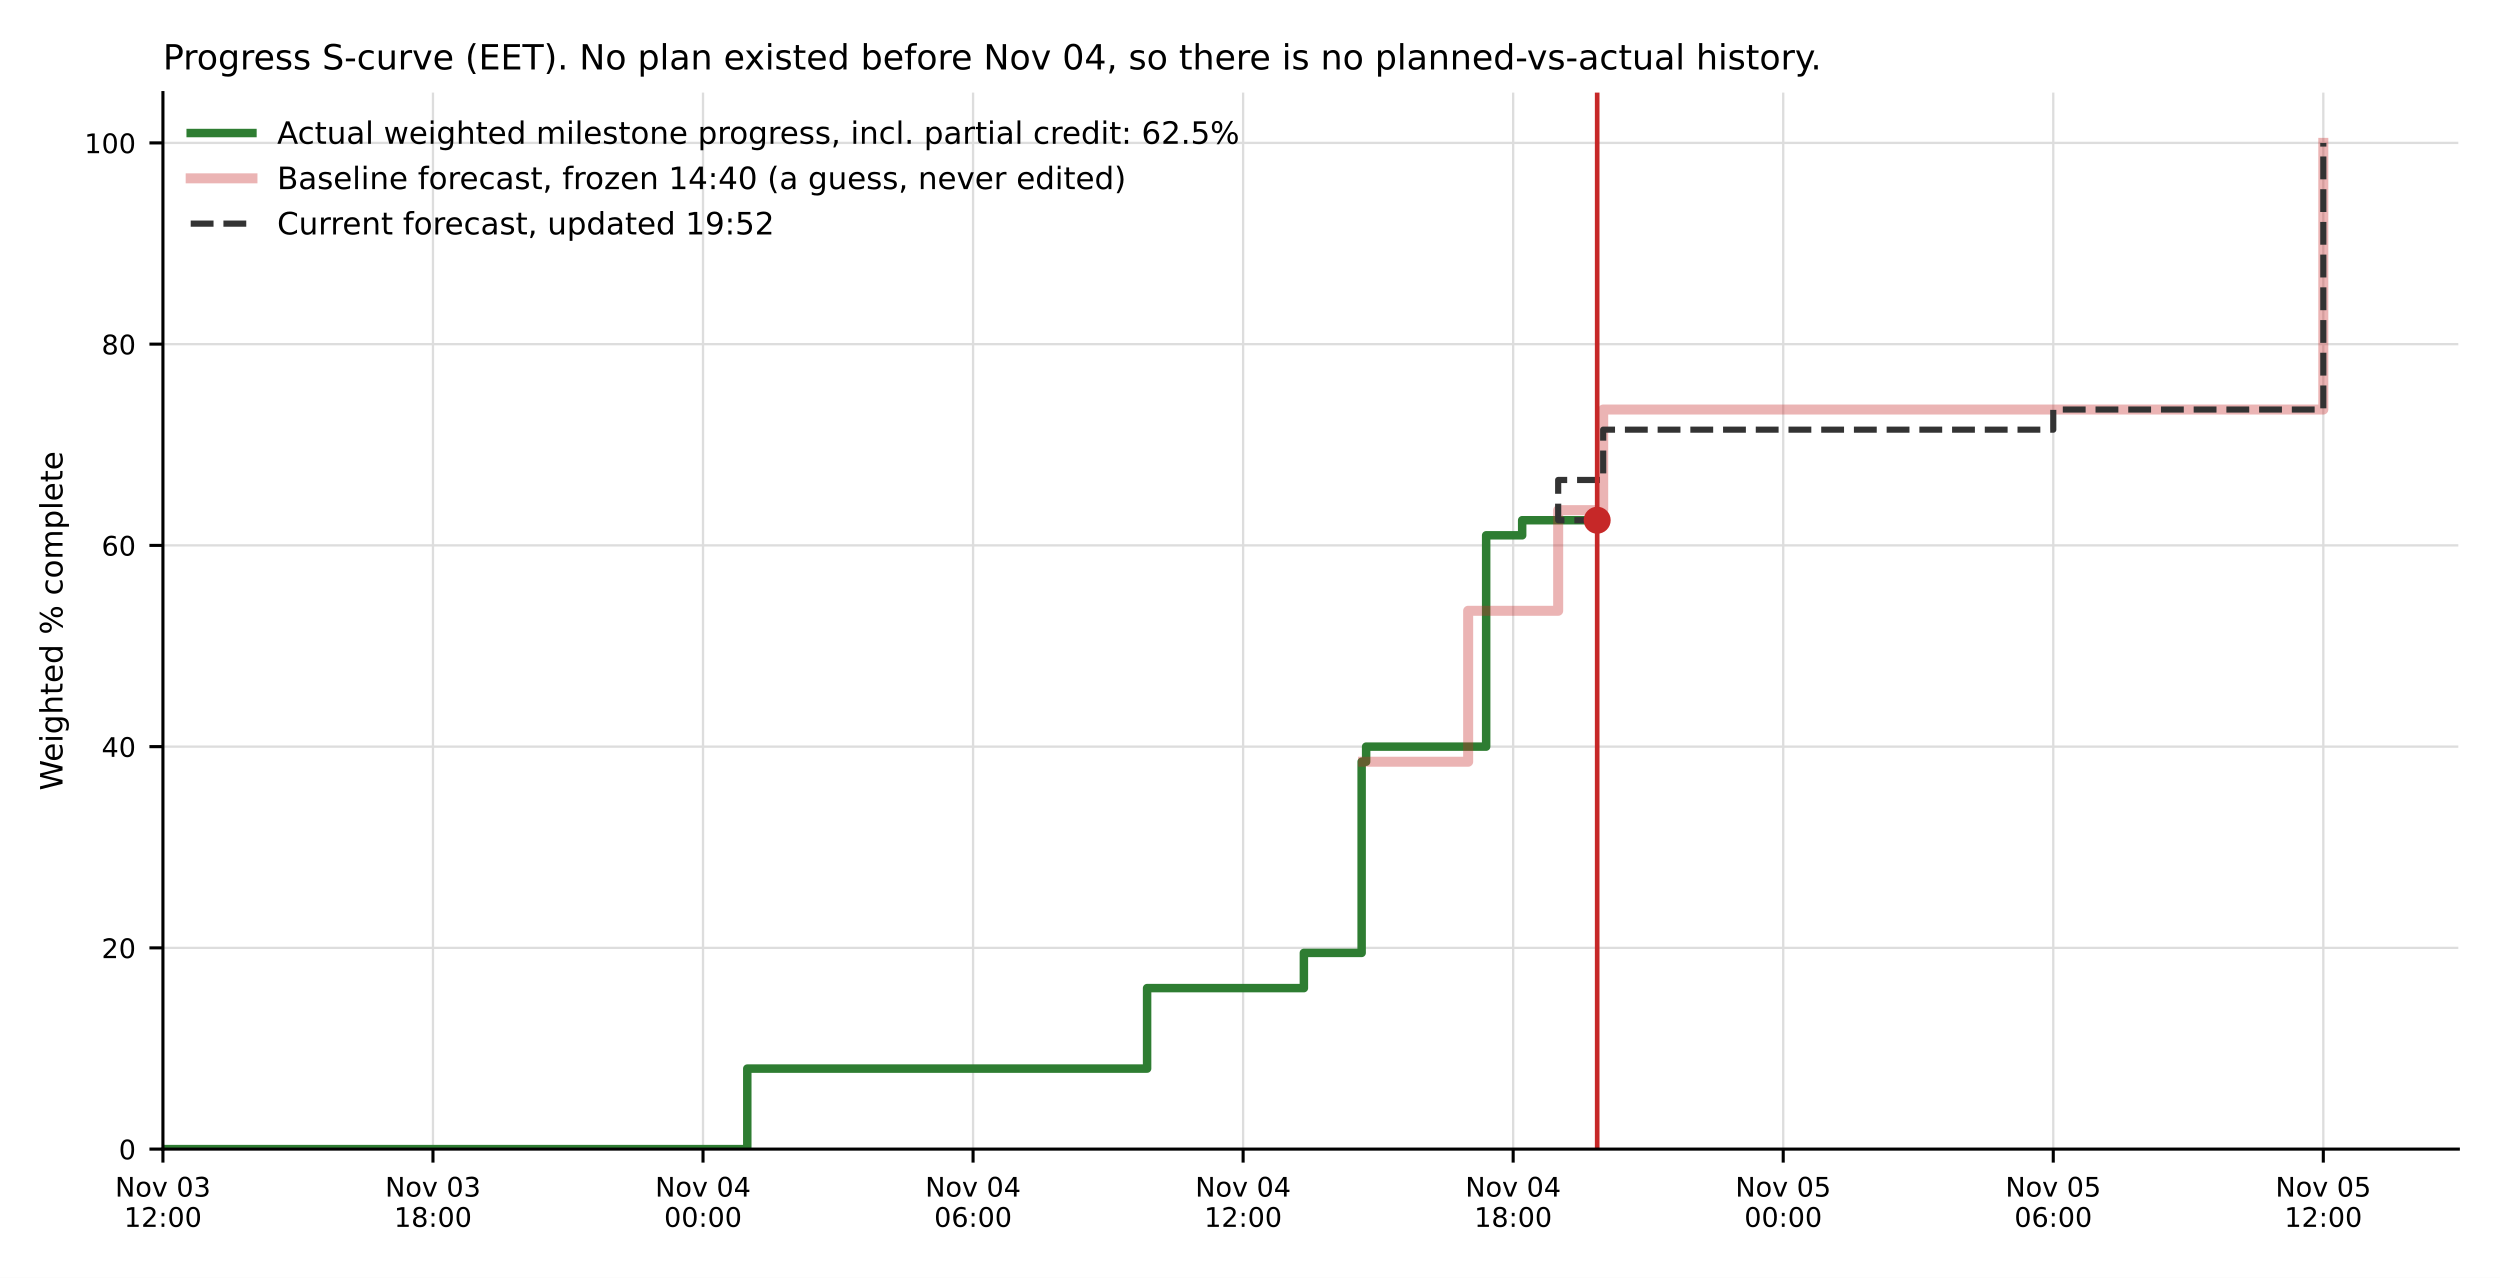
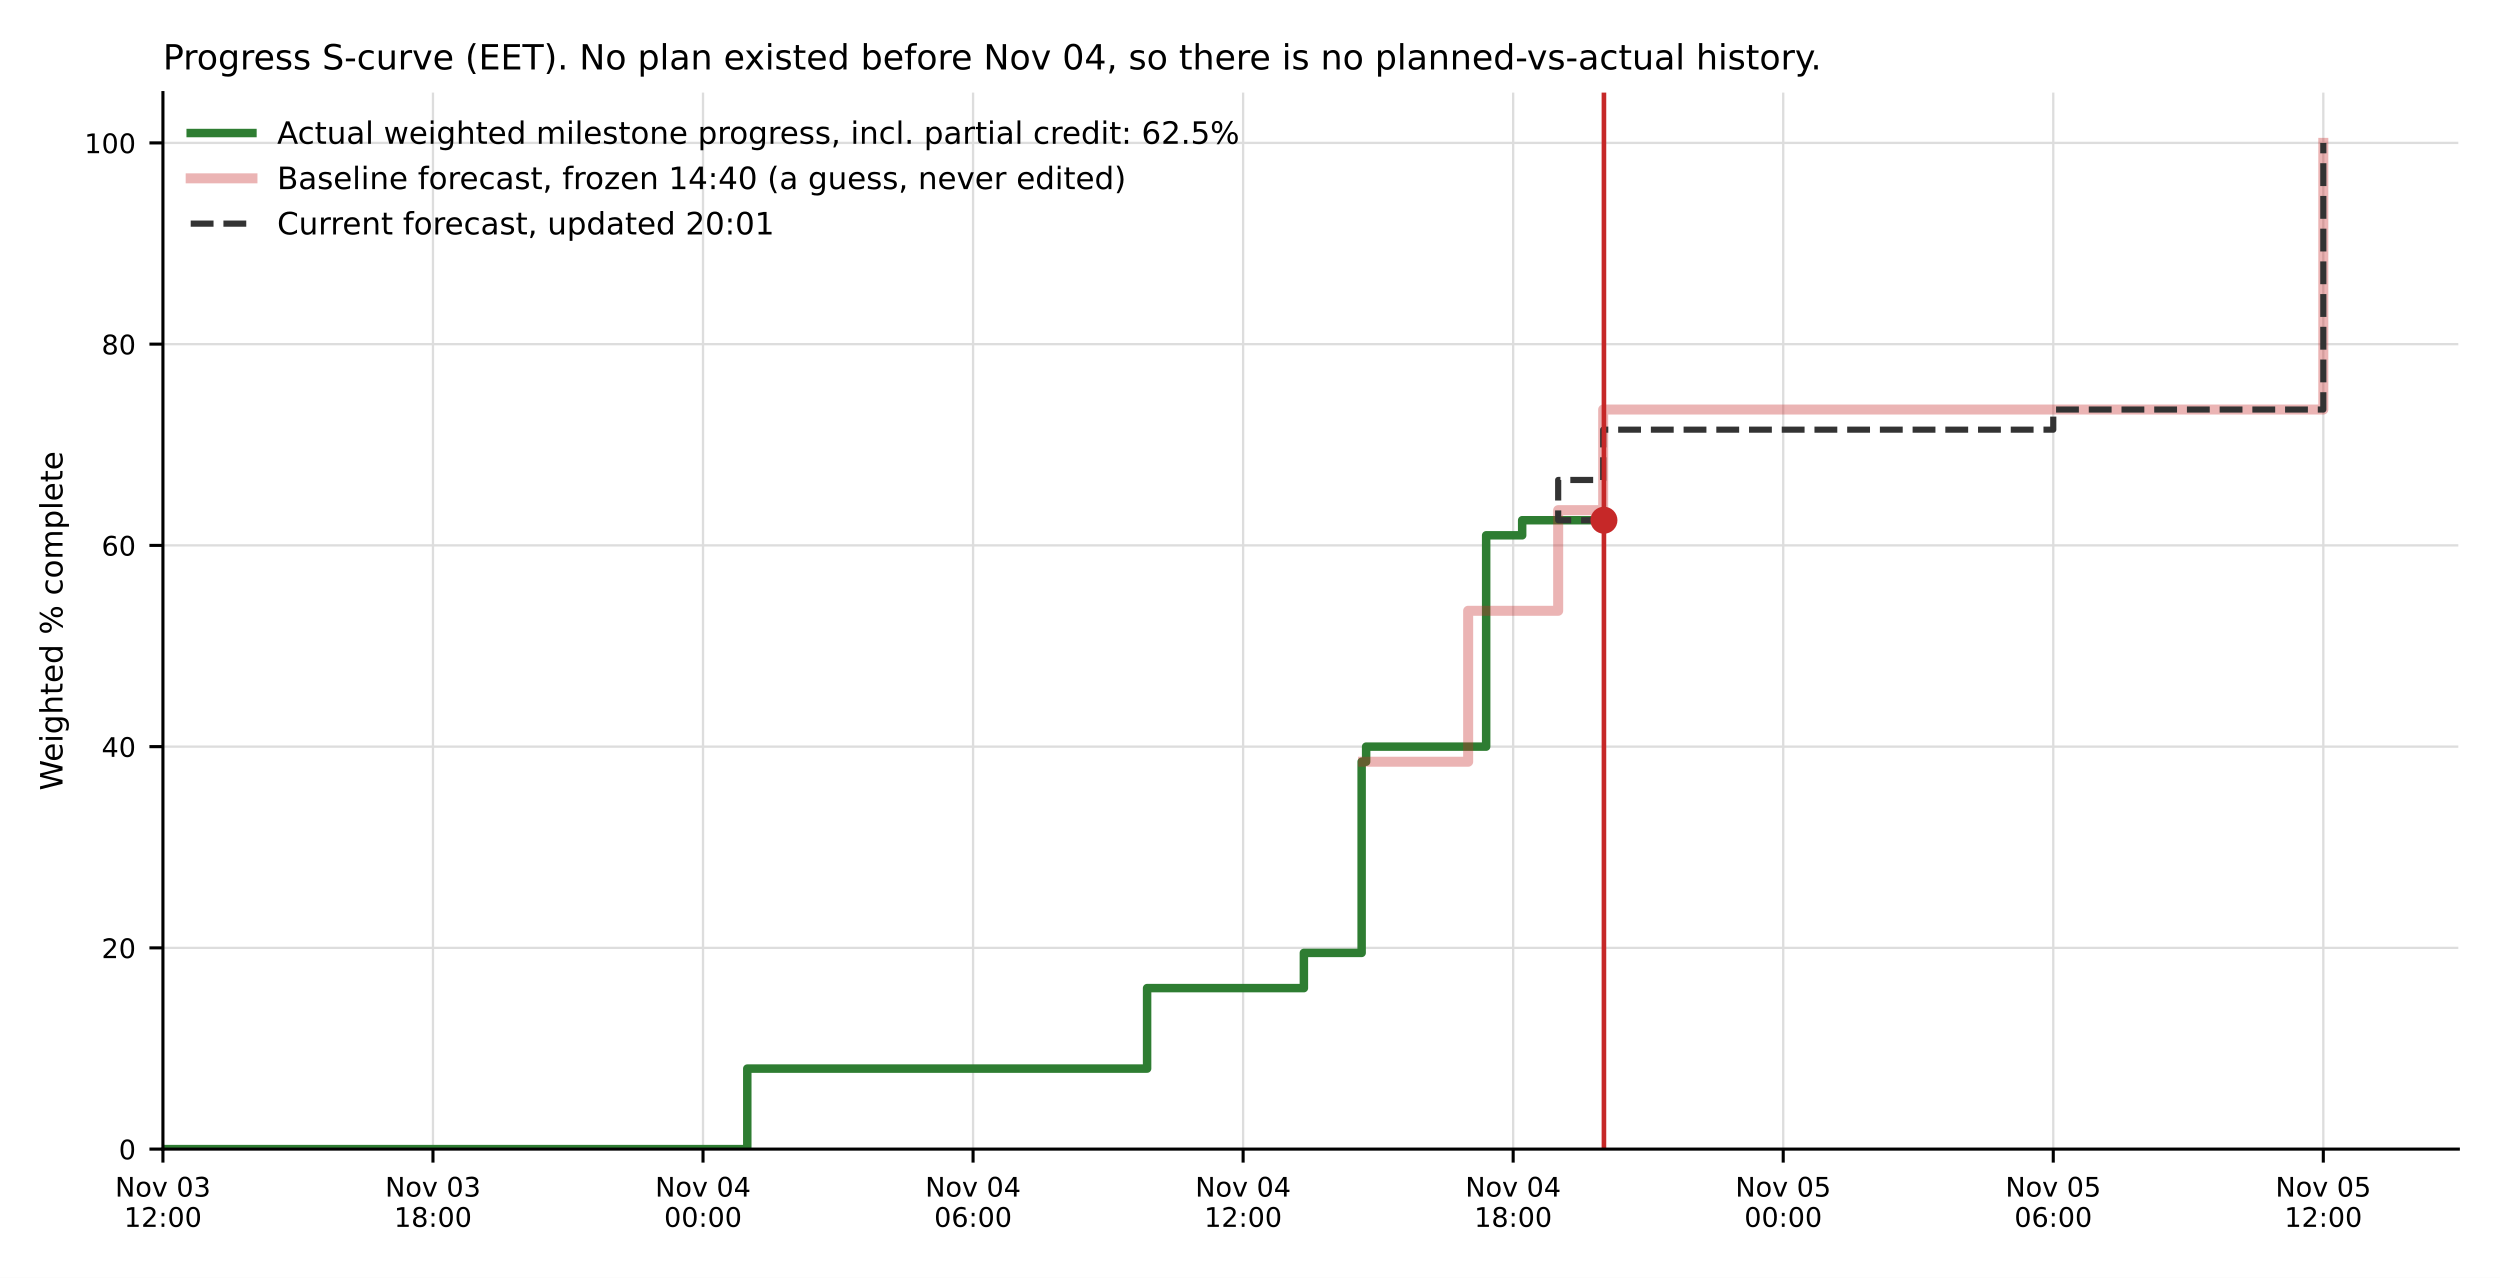
<svg xmlns="http://www.w3.org/2000/svg" xmlns:xlink="http://www.w3.org/1999/xlink" width="648pt" height="331.2pt" viewBox="0 0 648 331.2" version="1.1">
  <defs>
    <style type="text/css">*{stroke-linejoin: round; stroke-linecap: butt}</style>
  </defs>
  <g id="figure_1">
    <g id="patch_1">
      <path d="M 0 331.2  L 648 331.2  L 648 0  L 0 0  z " style="fill: #ffffff" />
    </g>
    <g id="axes_1">
      <g id="patch_2">
        <path d="M 42.23 297.848  L 637.2 297.848  L 637.2 24  L 42.23 24  z " style="fill: #ffffff" />
      </g>
      <g id="matplotlib.axis_1">
        <g id="xtick_1">
          <g id="line2d_1">
-             <path d="M 42.23 297.848  L 42.23 24  " clip-path="url(#pa699230b69)" style="fill: none; stroke: #dddddd; stroke-width: 0.6; stroke-linecap: square" />
+             <path d="M 42.23 297.848  L 42.23 24  " clip-path="url(#pdc3c37e410)" style="fill: none; stroke: #dddddd; stroke-width: 0.6; stroke-linecap: square" />
          </g>
          <g id="line2d_2">
            <defs>
-               <path id="m99e617be83" d="M 0 0  L 0 3.5  " style="stroke: #000000; stroke-width: 0.8" />
+               <path id="m454cf1ee46" d="M 0 0  L 0 3.5  " style="stroke: #000000; stroke-width: 0.8" />
            </defs>
            <g>
-               <use xlink:href="#m99e617be83" x="42.23" y="297.848" style="stroke: #000000; stroke-width: 0.8" />
+               <use xlink:href="#m454cf1ee46" x="42.23" y="297.848" style="stroke: #000000; stroke-width: 0.8" />
            </g>
          </g>
          <g id="text_1">
            <text style="font-size: 7px; font-family: 'DejaVu Sans'" transform="translate(29.83234 310.1669)">Nov 03</text>
            <text style="font-size: 7px; font-family: 'DejaVu Sans'" transform="translate(32.14344 318.0054)">12:00</text>
          </g>
        </g>
        <g id="xtick_2">
          <g id="line2d_3">
-             <path d="M 112.226 297.848  L 112.226 24  " clip-path="url(#pa699230b69)" style="fill: none; stroke: #dddddd; stroke-width: 0.6; stroke-linecap: square" />
+             <path d="M 112.226 297.848  L 112.226 24  " clip-path="url(#pdc3c37e410)" style="fill: none; stroke: #dddddd; stroke-width: 0.6; stroke-linecap: square" />
          </g>
          <g id="line2d_4">
            <g>
-               <use xlink:href="#m99e617be83" x="112.226" y="297.848" style="stroke: #000000; stroke-width: 0.8" />
+               <use xlink:href="#m454cf1ee46" x="112.226" y="297.848" style="stroke: #000000; stroke-width: 0.8" />
            </g>
          </g>
          <g id="text_2">
            <text style="font-size: 7px; font-family: 'DejaVu Sans'" transform="translate(99.82881 310.1669)">Nov 03</text>
            <text style="font-size: 7px; font-family: 'DejaVu Sans'" transform="translate(102.1399 318.0054)">18:00</text>
          </g>
        </g>
        <g id="xtick_3">
          <g id="line2d_5">
-             <path d="M 182.223 297.848  L 182.223 24  " clip-path="url(#pa699230b69)" style="fill: none; stroke: #dddddd; stroke-width: 0.6; stroke-linecap: square" />
+             <path d="M 182.223 297.848  L 182.223 24  " clip-path="url(#pdc3c37e410)" style="fill: none; stroke: #dddddd; stroke-width: 0.6; stroke-linecap: square" />
          </g>
          <g id="line2d_6">
            <g>
-               <use xlink:href="#m99e617be83" x="182.223" y="297.848" style="stroke: #000000; stroke-width: 0.8" />
+               <use xlink:href="#m454cf1ee46" x="182.223" y="297.848" style="stroke: #000000; stroke-width: 0.8" />
            </g>
          </g>
          <g id="text_3">
            <text style="font-size: 7px; font-family: 'DejaVu Sans'" transform="translate(169.8253 310.1669)">Nov 04</text>
            <text style="font-size: 7px; font-family: 'DejaVu Sans'" transform="translate(172.1364 318.0054)">00:00</text>
          </g>
        </g>
        <g id="xtick_4">
          <g id="line2d_7">
-             <path d="M 252.219 297.848  L 252.219 24  " clip-path="url(#pa699230b69)" style="fill: none; stroke: #dddddd; stroke-width: 0.6; stroke-linecap: square" />
+             <path d="M 252.219 297.848  L 252.219 24  " clip-path="url(#pdc3c37e410)" style="fill: none; stroke: #dddddd; stroke-width: 0.6; stroke-linecap: square" />
          </g>
          <g id="line2d_8">
            <g>
-               <use xlink:href="#m99e617be83" x="252.219" y="297.848" style="stroke: #000000; stroke-width: 0.8" />
+               <use xlink:href="#m454cf1ee46" x="252.219" y="297.848" style="stroke: #000000; stroke-width: 0.8" />
            </g>
          </g>
          <g id="text_4">
            <text style="font-size: 7px; font-family: 'DejaVu Sans'" transform="translate(239.8218 310.1669)">Nov 04</text>
            <text style="font-size: 7px; font-family: 'DejaVu Sans'" transform="translate(242.1328 318.0054)">06:00</text>
          </g>
        </g>
        <g id="xtick_5">
          <g id="line2d_9">
-             <path d="M 322.216 297.848  L 322.216 24  " clip-path="url(#pa699230b69)" style="fill: none; stroke: #dddddd; stroke-width: 0.6; stroke-linecap: square" />
+             <path d="M 322.216 297.848  L 322.216 24  " clip-path="url(#pdc3c37e410)" style="fill: none; stroke: #dddddd; stroke-width: 0.6; stroke-linecap: square" />
          </g>
          <g id="line2d_10">
            <g>
-               <use xlink:href="#m99e617be83" x="322.216" y="297.848" style="stroke: #000000; stroke-width: 0.8" />
+               <use xlink:href="#m454cf1ee46" x="322.216" y="297.848" style="stroke: #000000; stroke-width: 0.8" />
            </g>
          </g>
          <g id="text_5">
            <text style="font-size: 7px; font-family: 'DejaVu Sans'" transform="translate(309.8182 310.1669)">Nov 04</text>
            <text style="font-size: 7px; font-family: 'DejaVu Sans'" transform="translate(312.1293 318.0054)">12:00</text>
          </g>
        </g>
        <g id="xtick_6">
          <g id="line2d_11">
-             <path d="M 392.212 297.848  L 392.212 24  " clip-path="url(#pa699230b69)" style="fill: none; stroke: #dddddd; stroke-width: 0.6; stroke-linecap: square" />
+             <path d="M 392.212 297.848  L 392.212 24  " clip-path="url(#pdc3c37e410)" style="fill: none; stroke: #dddddd; stroke-width: 0.6; stroke-linecap: square" />
          </g>
          <g id="line2d_12">
            <g>
-               <use xlink:href="#m99e617be83" x="392.212" y="297.848" style="stroke: #000000; stroke-width: 0.8" />
+               <use xlink:href="#m454cf1ee46" x="392.212" y="297.848" style="stroke: #000000; stroke-width: 0.8" />
            </g>
          </g>
          <g id="text_6">
            <text style="font-size: 7px; font-family: 'DejaVu Sans'" transform="translate(379.8147 310.1669)">Nov 04</text>
            <text style="font-size: 7px; font-family: 'DejaVu Sans'" transform="translate(382.1258 318.0054)">18:00</text>
          </g>
        </g>
        <g id="xtick_7">
          <g id="line2d_13">
-             <path d="M 462.209 297.848  L 462.209 24  " clip-path="url(#pa699230b69)" style="fill: none; stroke: #dddddd; stroke-width: 0.6; stroke-linecap: square" />
+             <path d="M 462.209 297.848  L 462.209 24  " clip-path="url(#pdc3c37e410)" style="fill: none; stroke: #dddddd; stroke-width: 0.6; stroke-linecap: square" />
          </g>
          <g id="line2d_14">
            <g>
-               <use xlink:href="#m99e617be83" x="462.209" y="297.848" style="stroke: #000000; stroke-width: 0.8" />
+               <use xlink:href="#m454cf1ee46" x="462.209" y="297.848" style="stroke: #000000; stroke-width: 0.8" />
            </g>
          </g>
          <g id="text_7">
            <text style="font-size: 7px; font-family: 'DejaVu Sans'" transform="translate(449.8112 310.1669)">Nov 05</text>
            <text style="font-size: 7px; font-family: 'DejaVu Sans'" transform="translate(452.1223 318.0054)">00:00</text>
          </g>
        </g>
        <g id="xtick_8">
          <g id="line2d_15">
-             <path d="M 532.205 297.848  L 532.205 24  " clip-path="url(#pa699230b69)" style="fill: none; stroke: #dddddd; stroke-width: 0.6; stroke-linecap: square" />
+             <path d="M 532.205 297.848  L 532.205 24  " clip-path="url(#pdc3c37e410)" style="fill: none; stroke: #dddddd; stroke-width: 0.6; stroke-linecap: square" />
          </g>
          <g id="line2d_16">
            <g>
-               <use xlink:href="#m99e617be83" x="532.205" y="297.848" style="stroke: #000000; stroke-width: 0.8" />
+               <use xlink:href="#m454cf1ee46" x="532.205" y="297.848" style="stroke: #000000; stroke-width: 0.8" />
            </g>
          </g>
          <g id="text_8">
            <text style="font-size: 7px; font-family: 'DejaVu Sans'" transform="translate(519.8076 310.1669)">Nov 05</text>
            <text style="font-size: 7px; font-family: 'DejaVu Sans'" transform="translate(522.1187 318.0054)">06:00</text>
          </g>
        </g>
        <g id="xtick_9">
          <g id="line2d_17">
-             <path d="M 602.202 297.848  L 602.202 24  " clip-path="url(#pa699230b69)" style="fill: none; stroke: #dddddd; stroke-width: 0.6; stroke-linecap: square" />
+             <path d="M 602.202 297.848  L 602.202 24  " clip-path="url(#pdc3c37e410)" style="fill: none; stroke: #dddddd; stroke-width: 0.6; stroke-linecap: square" />
          </g>
          <g id="line2d_18">
            <g>
-               <use xlink:href="#m99e617be83" x="602.202" y="297.848" style="stroke: #000000; stroke-width: 0.8" />
+               <use xlink:href="#m454cf1ee46" x="602.202" y="297.848" style="stroke: #000000; stroke-width: 0.8" />
            </g>
          </g>
          <g id="text_9">
            <text style="font-size: 7px; font-family: 'DejaVu Sans'" transform="translate(589.8041 310.1669)">Nov 05</text>
            <text style="font-size: 7px; font-family: 'DejaVu Sans'" transform="translate(592.1152 318.0054)">12:00</text>
          </g>
        </g>
      </g>
      <g id="matplotlib.axis_2">
        <g id="ytick_1">
          <g id="line2d_19">
-             <path d="M 42.23 297.848  L 637.2 297.848  " clip-path="url(#pa699230b69)" style="fill: none; stroke: #dddddd; stroke-width: 0.6; stroke-linecap: square" />
+             <path d="M 42.23 297.848  L 637.2 297.848  " clip-path="url(#pdc3c37e410)" style="fill: none; stroke: #dddddd; stroke-width: 0.6; stroke-linecap: square" />
          </g>
          <g id="line2d_20">
            <defs>
-               <path id="m09246c1a2c" d="M 0 0  L -3.5 0  " style="stroke: #000000; stroke-width: 0.8" />
+               <path id="m2bd8311919" d="M 0 0  L -3.5 0  " style="stroke: #000000; stroke-width: 0.8" />
            </defs>
            <g>
-               <use xlink:href="#m09246c1a2c" x="42.23" y="297.848" style="stroke: #000000; stroke-width: 0.8" />
+               <use xlink:href="#m2bd8311919" x="42.23" y="297.848" style="stroke: #000000; stroke-width: 0.8" />
            </g>
          </g>
          <g id="text_10">
            <text style="font-size: 7px; font-family: 'DejaVu Sans'; text-anchor: end" x="35.23" y="300.507" transform="rotate(-0 35.23 300.5075)">0</text>
          </g>
        </g>
        <g id="ytick_2">
          <g id="line2d_21">
-             <path d="M 42.23 245.686  L 637.2 245.686  " clip-path="url(#pa699230b69)" style="fill: none; stroke: #dddddd; stroke-width: 0.6; stroke-linecap: square" />
+             <path d="M 42.23 245.686  L 637.2 245.686  " clip-path="url(#pdc3c37e410)" style="fill: none; stroke: #dddddd; stroke-width: 0.6; stroke-linecap: square" />
          </g>
          <g id="line2d_22">
            <g>
-               <use xlink:href="#m09246c1a2c" x="42.23" y="245.686" style="stroke: #000000; stroke-width: 0.8" />
+               <use xlink:href="#m2bd8311919" x="42.23" y="245.686" style="stroke: #000000; stroke-width: 0.8" />
            </g>
          </g>
          <g id="text_11">
            <text style="font-size: 7px; font-family: 'DejaVu Sans'; text-anchor: end" x="35.23" y="248.346" transform="rotate(-0 35.23 248.3459)">20</text>
          </g>
        </g>
        <g id="ytick_3">
          <g id="line2d_23">
-             <path d="M 42.23 193.525  L 637.2 193.525  " clip-path="url(#pa699230b69)" style="fill: none; stroke: #dddddd; stroke-width: 0.6; stroke-linecap: square" />
+             <path d="M 42.23 193.525  L 637.2 193.525  " clip-path="url(#pdc3c37e410)" style="fill: none; stroke: #dddddd; stroke-width: 0.6; stroke-linecap: square" />
          </g>
          <g id="line2d_24">
            <g>
-               <use xlink:href="#m09246c1a2c" x="42.23" y="193.525" style="stroke: #000000; stroke-width: 0.8" />
+               <use xlink:href="#m2bd8311919" x="42.23" y="193.525" style="stroke: #000000; stroke-width: 0.8" />
            </g>
          </g>
          <g id="text_12">
            <text style="font-size: 7px; font-family: 'DejaVu Sans'; text-anchor: end" x="35.23" y="196.184" transform="rotate(-0 35.23 196.1844)">40</text>
          </g>
        </g>
        <g id="ytick_4">
          <g id="line2d_25">
-             <path d="M 42.23 141.363  L 637.2 141.363  " clip-path="url(#pa699230b69)" style="fill: none; stroke: #dddddd; stroke-width: 0.6; stroke-linecap: square" />
+             <path d="M 42.23 141.363  L 637.2 141.363  " clip-path="url(#pdc3c37e410)" style="fill: none; stroke: #dddddd; stroke-width: 0.6; stroke-linecap: square" />
          </g>
          <g id="line2d_26">
            <g>
-               <use xlink:href="#m09246c1a2c" x="42.23" y="141.363" style="stroke: #000000; stroke-width: 0.8" />
+               <use xlink:href="#m2bd8311919" x="42.23" y="141.363" style="stroke: #000000; stroke-width: 0.8" />
            </g>
          </g>
          <g id="text_13">
            <text style="font-size: 7px; font-family: 'DejaVu Sans'; text-anchor: end" x="35.23" y="144.023" transform="rotate(-0 35.23 144.0229)">60</text>
          </g>
        </g>
        <g id="ytick_5">
          <g id="line2d_27">
-             <path d="M 42.23 89.202  L 637.2 89.202  " clip-path="url(#pa699230b69)" style="fill: none; stroke: #dddddd; stroke-width: 0.6; stroke-linecap: square" />
+             <path d="M 42.23 89.202  L 637.2 89.202  " clip-path="url(#pdc3c37e410)" style="fill: none; stroke: #dddddd; stroke-width: 0.6; stroke-linecap: square" />
          </g>
          <g id="line2d_28">
            <g>
-               <use xlink:href="#m09246c1a2c" x="42.23" y="89.202" style="stroke: #000000; stroke-width: 0.8" />
+               <use xlink:href="#m2bd8311919" x="42.23" y="89.202" style="stroke: #000000; stroke-width: 0.8" />
            </g>
          </g>
          <g id="text_14">
            <text style="font-size: 7px; font-family: 'DejaVu Sans'; text-anchor: end" x="35.23" y="91.861" transform="rotate(-0 35.23 91.86136)">80</text>
          </g>
        </g>
        <g id="ytick_6">
          <g id="line2d_29">
-             <path d="M 42.23 37.04  L 637.2 37.04  " clip-path="url(#pa699230b69)" style="fill: none; stroke: #dddddd; stroke-width: 0.6; stroke-linecap: square" />
+             <path d="M 42.23 37.04  L 637.2 37.04  " clip-path="url(#pdc3c37e410)" style="fill: none; stroke: #dddddd; stroke-width: 0.6; stroke-linecap: square" />
          </g>
          <g id="line2d_30">
            <g>
-               <use xlink:href="#m09246c1a2c" x="42.23" y="37.04" style="stroke: #000000; stroke-width: 0.8" />
+               <use xlink:href="#m2bd8311919" x="42.23" y="37.04" style="stroke: #000000; stroke-width: 0.8" />
            </g>
          </g>
          <g id="text_15">
            <text style="font-size: 7px; font-family: 'DejaVu Sans'; text-anchor: end" x="35.23" y="39.7" transform="rotate(-0 35.23 39.69983)">100</text>
          </g>
        </g>
        <g id="text_16">
          <text style="font-size: 8px; font-family: 'DejaVu Sans'; text-anchor: middle" x="16.205" y="160.924" transform="rotate(-90 16.205 160.924)">Weighted % complete</text>
        </g>
      </g>
      <g id="line2d_31">
-         <path d="M 42.23 297.848  L 193.695 297.848  L 193.695 276.983  L 297.328 276.983  L 297.328 256.119  L 337.965 256.119  L 337.965 246.991  L 352.937 246.991  L 352.937 236.558  L 352.937 236.558  L 352.937 197.437  L 354.103 197.437  L 354.103 193.525  L 385.213 193.525  L 385.213 177.876  L 385.213 177.876  L 385.213 138.755  L 394.546 138.755  L 394.546 134.843  L 413.989 134.843  " clip-path="url(#pa699230b69)" style="fill: none; stroke: #2e7d32; stroke-width: 2.2; stroke-linecap: square" />
+         <path d="M 42.23 297.848  L 193.695 297.848  L 193.695 276.983  L 297.328 276.983  L 297.328 256.119  L 337.965 256.119  L 337.965 246.991  L 352.937 246.991  L 352.937 236.558  L 352.937 236.558  L 352.937 197.437  L 354.103 197.437  L 354.103 193.525  L 385.213 193.525  L 385.213 177.876  L 385.213 177.876  L 385.213 138.755  L 394.546 138.755  L 394.546 134.843  L 415.739 134.843  " clip-path="url(#pdc3c37e410)" style="fill: none; stroke: #2e7d32; stroke-width: 2.2; stroke-linecap: square" />
      </g>
      <g id="line2d_32">
-         <path d="M 353.325 197.437  L 380.546 197.437  L 380.546 158.316  L 403.878 158.316  L 403.878 147.884  L 403.878 147.884  L 403.878 132.235  L 415.545 132.235  L 415.545 119.195  L 415.545 119.195  L 415.545 106.154  L 602.202 106.154  L 602.202 97.026  L 602.202 97.026  L 602.202 37.04  " clip-path="url(#pa699230b69)" style="fill: none; stroke: #c62828; stroke-opacity: 0.35; stroke-width: 2.6; stroke-linecap: square" />
+         <path d="M 353.325 197.437  L 380.546 197.437  L 380.546 158.316  L 403.878 158.316  L 403.878 147.884  L 403.878 147.884  L 403.878 132.235  L 415.545 132.235  L 415.545 119.195  L 415.545 119.195  L 415.545 106.154  L 602.202 106.154  L 602.202 97.026  L 602.202 97.026  L 602.202 37.04  " clip-path="url(#pdc3c37e410)" style="fill: none; stroke: #c62828; stroke-opacity: 0.35; stroke-width: 2.6; stroke-linecap: square" />
      </g>
      <g id="line2d_33">
-         <path d="M 413.989 134.843  L 403.878 134.843  L 403.878 124.411  L 415.545 124.411  L 415.545 111.371  L 532.205 111.371  L 532.205 106.154  L 602.202 106.154  L 602.202 97.026  L 602.202 97.026  L 602.202 37.04  " clip-path="url(#pa699230b69)" style="fill: none; stroke-dasharray: 5.92,2.56; stroke-dashoffset: 0; stroke: #333333; stroke-width: 1.6" />
+         <path d="M 415.739 134.843  L 403.878 134.843  L 403.878 124.411  L 415.545 124.411  L 415.545 111.371  L 532.205 111.371  L 532.205 106.154  L 602.202 106.154  L 602.202 97.026  L 602.202 97.026  L 602.202 37.04  " clip-path="url(#pdc3c37e410)" style="fill: none; stroke-dasharray: 5.92,2.56; stroke-dashoffset: 0; stroke: #333333; stroke-width: 1.6" />
      </g>
      <g id="line2d_34">
-         <path d="M 413.989 297.848  L 413.989 24  " clip-path="url(#pa699230b69)" style="fill: none; stroke: #c62828; stroke-width: 1.2; stroke-linecap: square" />
+         <path d="M 415.739 297.848  L 415.739 24  " clip-path="url(#pdc3c37e410)" style="fill: none; stroke: #c62828; stroke-width: 1.2; stroke-linecap: square" />
      </g>
      <g id="patch_3">
        <path d="M 42.23 297.848  L 42.23 24  " style="fill: none; stroke: #000000; stroke-width: 0.8; stroke-linejoin: miter; stroke-linecap: square" />
      </g>
      <g id="patch_4">
        <path d="M 42.23 297.848  L 637.2 297.848  " style="fill: none; stroke: #000000; stroke-width: 0.8; stroke-linejoin: miter; stroke-linecap: square" />
      </g>
      <g id="text_17">
        <text style="font-size: 9px; font-family: 'DejaVu Sans'; text-anchor: start" x="42.23" y="18" transform="rotate(-0 42.23 18)">Progress S-curve (EET). No plan existed before Nov 04, so there is no planned-vs-actual history.</text>
      </g>
      <g id="PathCollection_1">
        <defs>
-           <path id="m421fb0848e" d="M 0 3  C 0.796 3 1.559 2.684 2.121 2.121  C 2.684 1.559 3 0.796 3 0  C 3 -0.796 2.684 -1.559 2.121 -2.121  C 1.559 -2.684 0.796 -3 0 -3  C -0.796 -3 -1.559 -2.684 -2.121 -2.121  C -2.684 -1.559 -3 -0.796 -3 0  C -3 0.796 -2.684 1.559 -2.121 2.121  C -1.559 2.684 -0.796 3 0 3  z " style="stroke: #c62828" />
+           <path id="m3b42d421a1" d="M 0 3  C 0.796 3 1.559 2.684 2.121 2.121  C 2.684 1.559 3 0.796 3 0  C 3 -0.796 2.684 -1.559 2.121 -2.121  C 1.559 -2.684 0.796 -3 0 -3  C -0.796 -3 -1.559 -2.684 -2.121 -2.121  C -2.684 -1.559 -3 -0.796 -3 0  C -3 0.796 -2.684 1.559 -2.121 2.121  C -1.559 2.684 -0.796 3 0 3  z " style="stroke: #c62828" />
        </defs>
-         <g clip-path="url(#pa699230b69)">
-           <use xlink:href="#m421fb0848e" x="413.989" y="134.843" style="fill: #c62828; stroke: #c62828" />
+         <g clip-path="url(#pdc3c37e410)">
+           <use xlink:href="#m3b42d421a1" x="415.739" y="134.843" style="fill: #c62828; stroke: #c62828" />
        </g>
      </g>
      <g id="legend_1">
        <g id="line2d_35">
          <path d="M 49.43 34.479  L 57.43 34.479  L 65.43 34.479  " style="fill: none; stroke: #2e7d32; stroke-width: 2.2; stroke-linecap: square" />
        </g>
        <g id="text_18">
          <text style="font-size: 8px; font-family: 'DejaVu Sans'; text-anchor: start" x="71.83" y="37.279" transform="rotate(-0 71.83 37.27875)">Actual weighted milestone progress, incl. partial credit: 62.5%</text>
        </g>
        <g id="line2d_36">
          <path d="M 49.43 46.221  L 57.43 46.221  L 65.43 46.221  " style="fill: none; stroke: #c62828; stroke-opacity: 0.35; stroke-width: 2.6; stroke-linecap: square" />
        </g>
        <g id="text_19">
          <text style="font-size: 8px; font-family: 'DejaVu Sans'; text-anchor: start" x="71.83" y="49.021" transform="rotate(-0 71.83 49.02125)">Baseline forecast, frozen 14:40 (a guess, never edited)</text>
        </g>
        <g id="line2d_37">
          <path d="M 49.43 57.964  L 57.43 57.964  L 65.43 57.964  " style="fill: none; stroke-dasharray: 5.92,2.56; stroke-dashoffset: 0; stroke: #333333; stroke-width: 1.6" />
        </g>
        <g id="text_20">
-           <text style="font-size: 8px; font-family: 'DejaVu Sans'; text-anchor: start" x="71.83" y="60.764" transform="rotate(-0 71.83 60.76375)">Current forecast, updated 19:52</text>
+           <text style="font-size: 8px; font-family: 'DejaVu Sans'; text-anchor: start" x="71.83" y="60.764" transform="rotate(-0 71.83 60.76375)">Current forecast, updated 20:01</text>
        </g>
      </g>
    </g>
  </g>
  <defs>
-     <clipPath id="pa699230b69">
+     <clipPath id="pdc3c37e410">
      <rect x="42.23" y="24" width="594.97" height="273.848" />
    </clipPath>
  </defs>
</svg>
